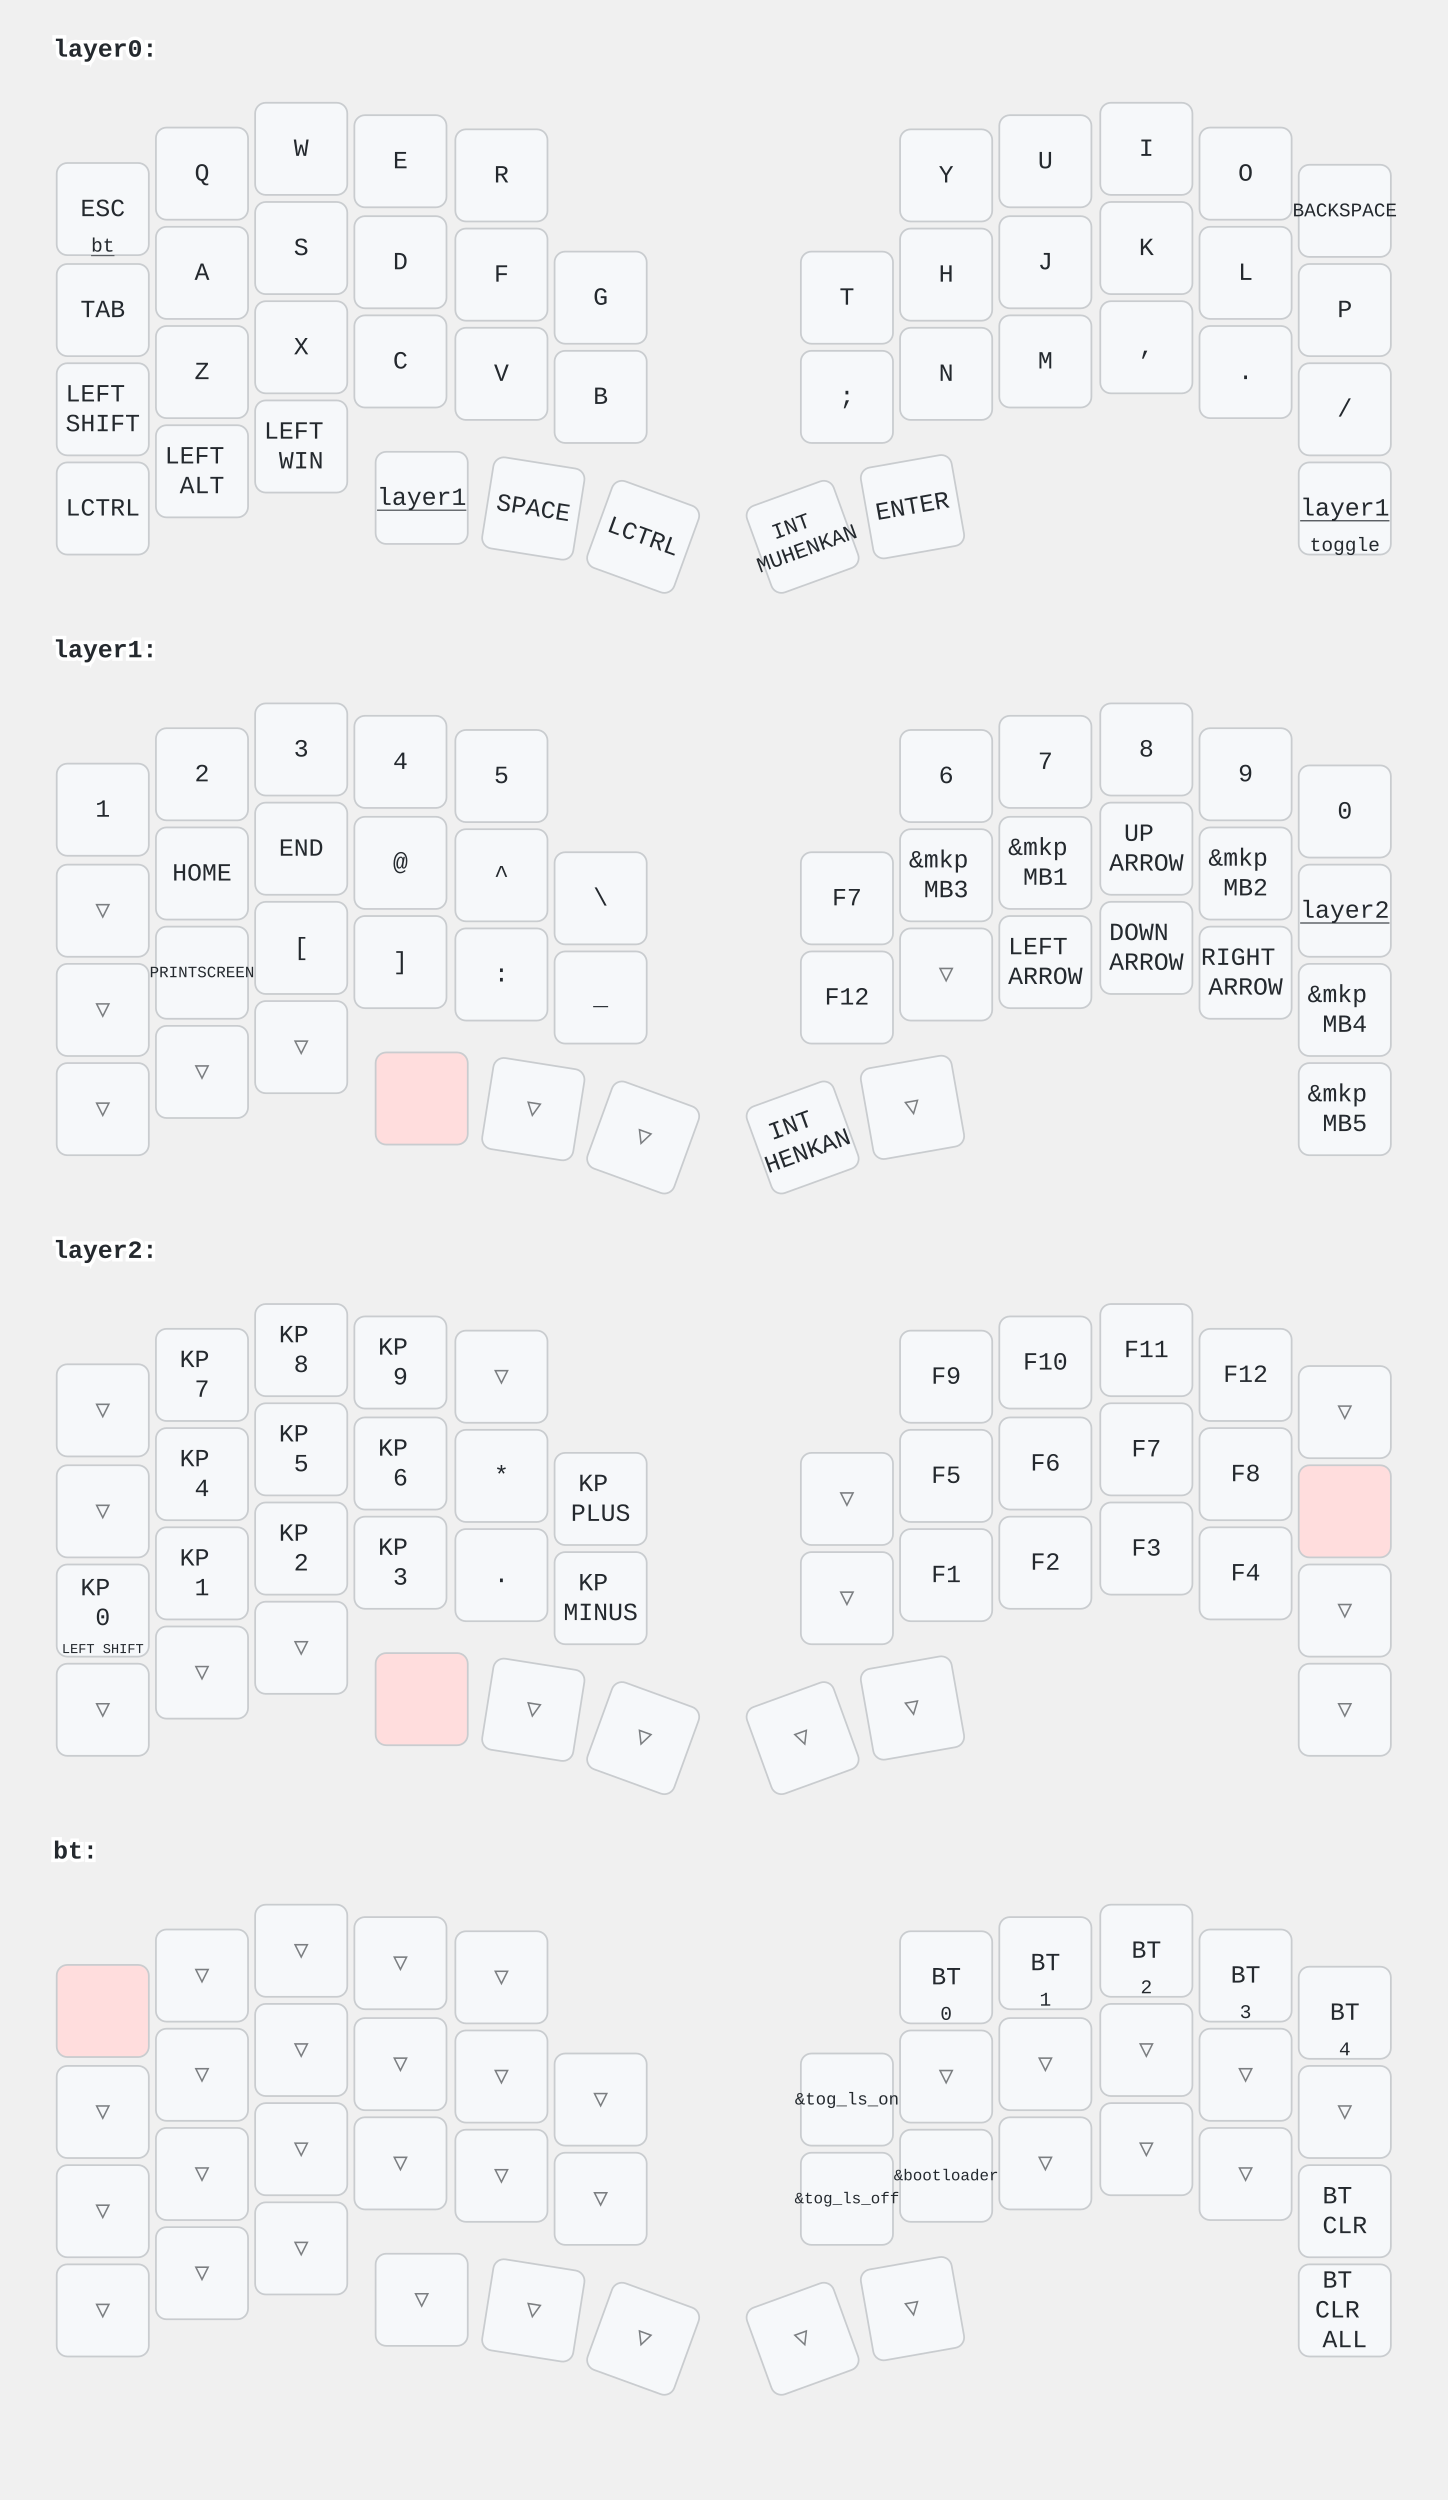
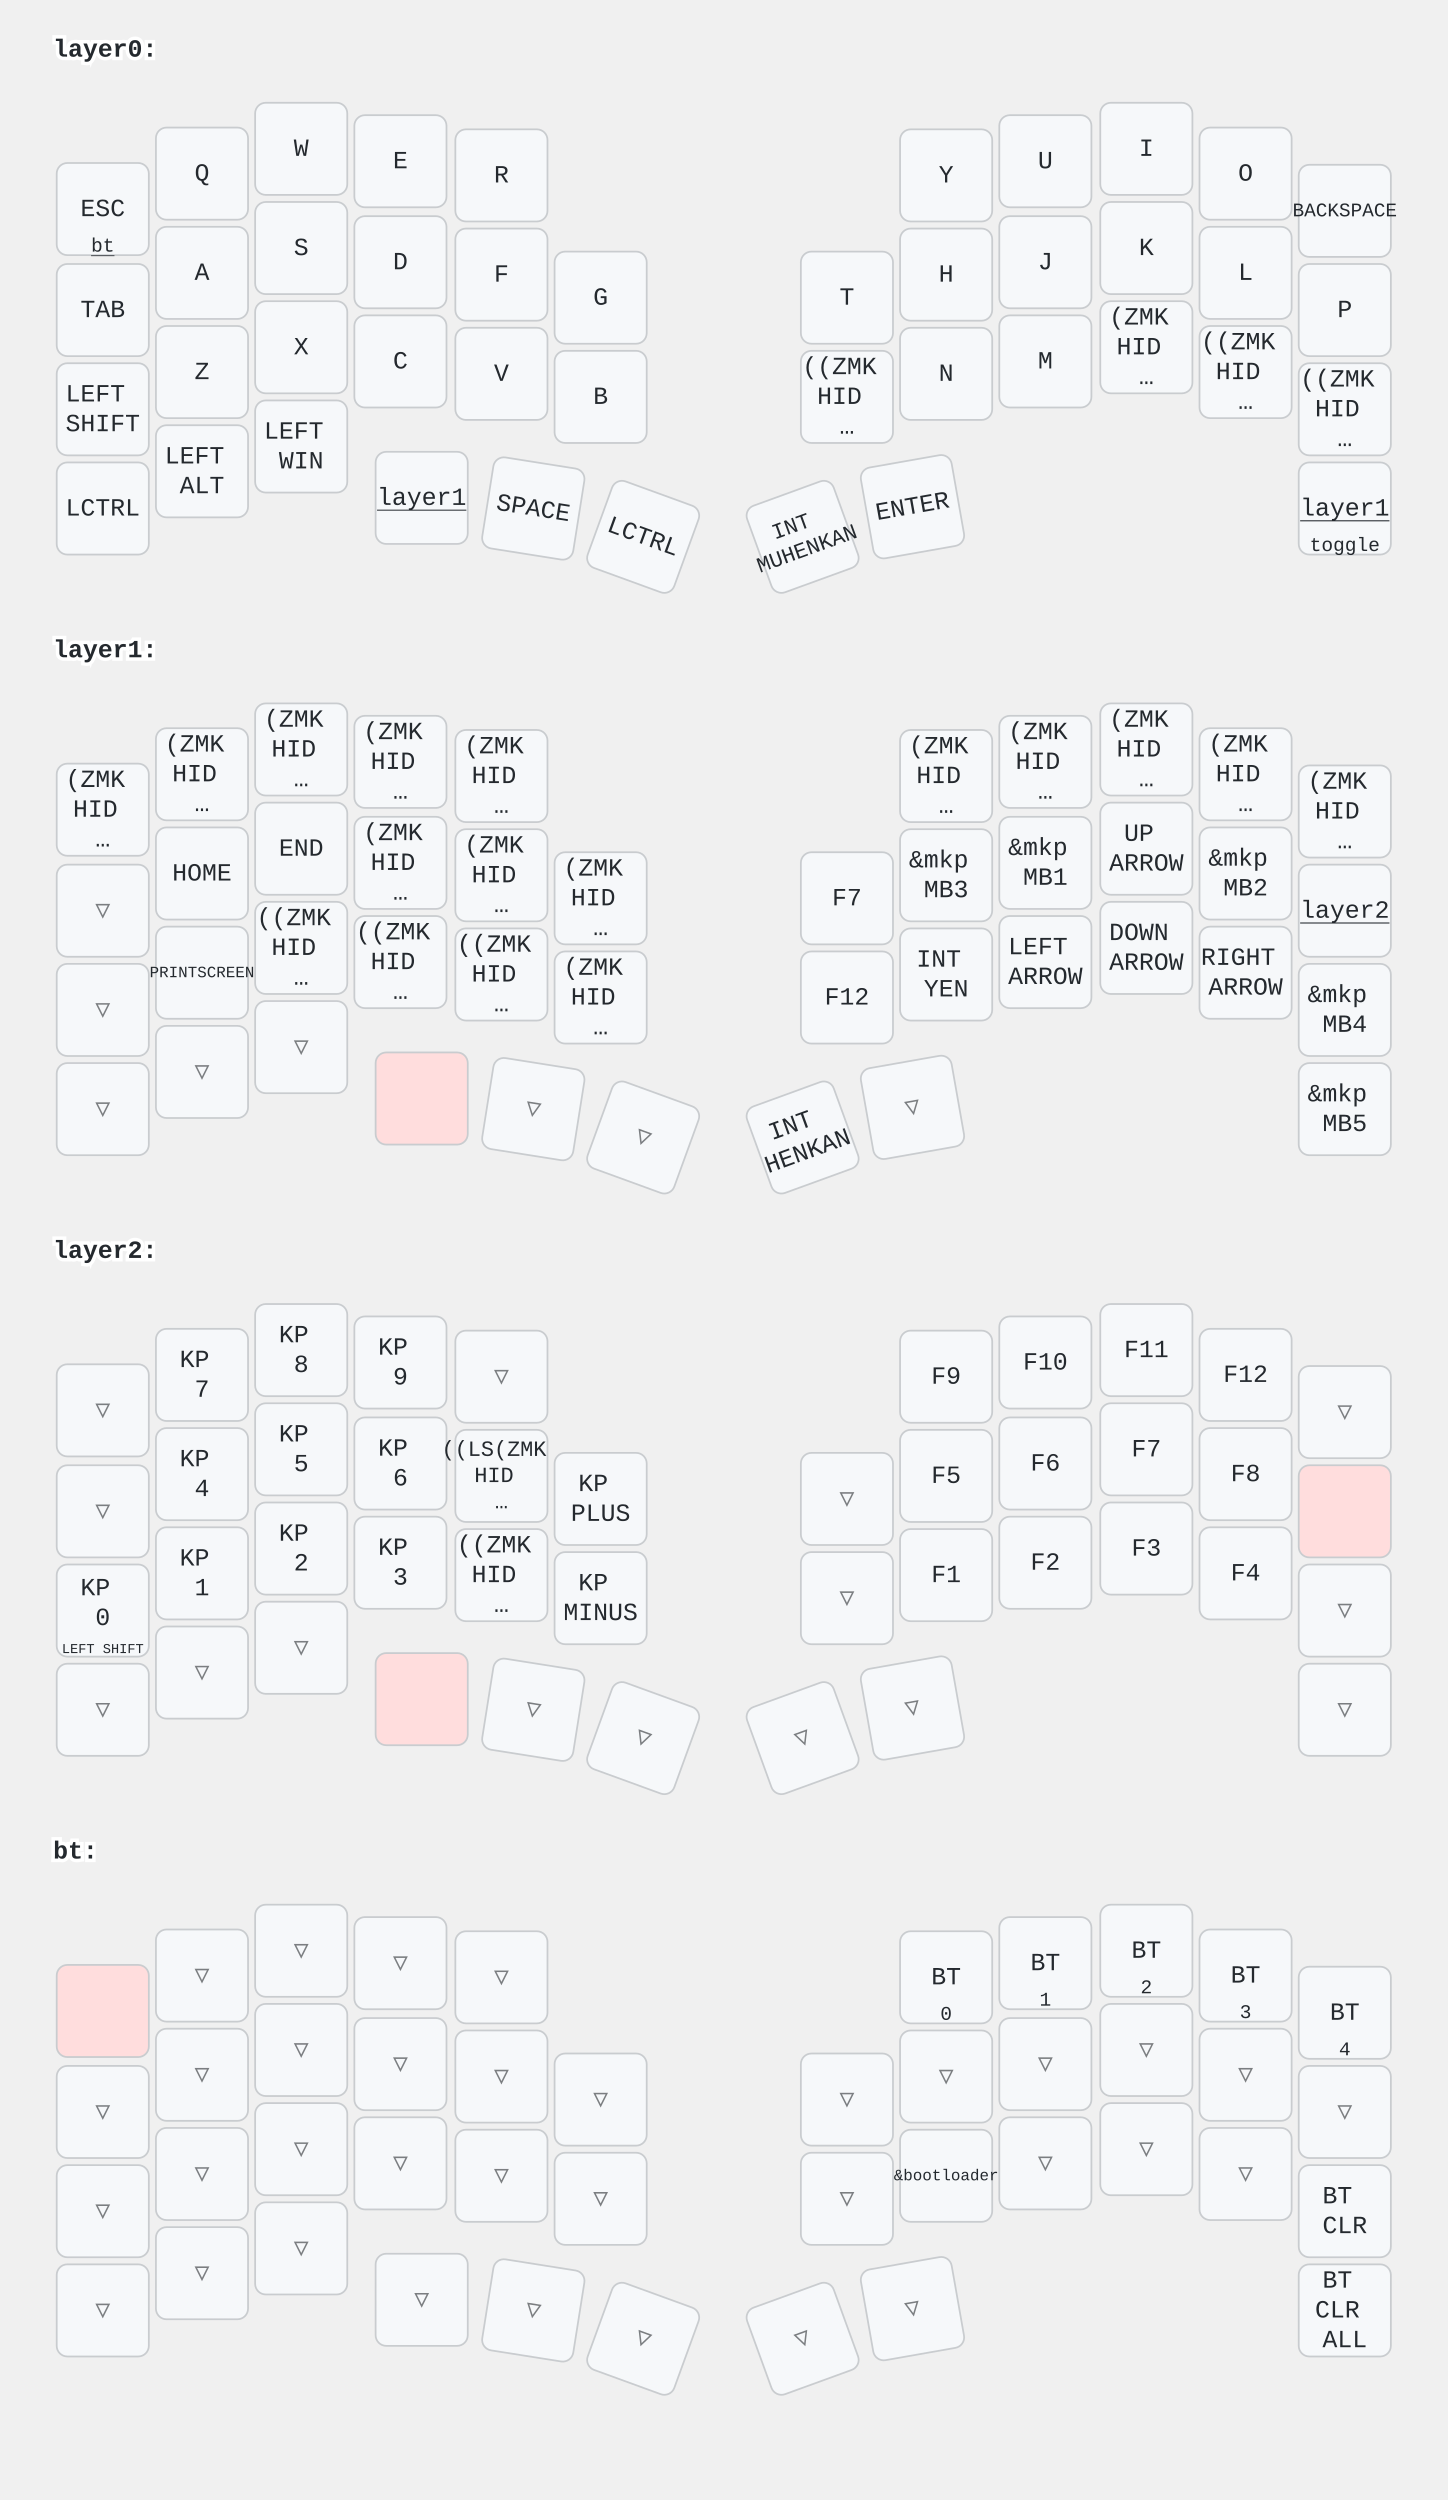
<svg xmlns="http://www.w3.org/2000/svg" width="817" height="1411" viewBox="0 0 817 1411" class="keymap">
  <style>/* inherit to force styles through use tags */
svg path {
    fill: inherit;
}

/* font and background color specifications */
svg.keymap {
    font-family: SFMono-Regular,Consolas,Liberation Mono,Menlo,monospace;
    font-size: 14px;
    font-kerning: normal;
    text-rendering: optimizeLegibility;
    fill: #24292e;
}

/* default key styling */
rect.key {
    fill: #f6f8fa;
}

rect.key, rect.combo {
    stroke: #c9cccf;
    stroke-width: 1;
}

/* default key side styling, only used is draw_key_sides is set */
rect.side {
    filter: brightness(90%);
}

/* color accent for combo boxes */
rect.combo, rect.combo-separate {
    fill: #cdf;
}

/* color accent for held keys */
rect.held, rect.combo.held {
    fill: #fdd;
}

/* color accent for ghost (optional) keys */
rect.ghost, rect.combo.ghost {
    stroke-dasharray: 4, 4;
    stroke-width: 2;
}

text {
    text-anchor: middle;
    dominant-baseline: middle;
}

/* styling for layer labels */
text.label {
    font-weight: bold;
    text-anchor: start;
    stroke: white;
    stroke-width: 4;
    paint-order: stroke;
}

/* styling for optional footer */
text.footer {
    text-anchor: end;
    dominant-baseline: auto;
    stroke: white;
    stroke-width: 4;
    paint-order: stroke;
}

/* styling for combo tap, and key non-tap label text */
text.combo, text.hold, text.shifted, text.left, text.right, text.tl, text.tr, text.bl, text.br {
    font-size: 11px;
}

text.hold, text.bl, text.br {
    text-anchor: middle;
    dominant-baseline: auto;
}

text.shifted, text.tl, text.tr {
    text-anchor: middle;
    dominant-baseline: hanging;
}

text.left, text.tl, text.bl {
    text-anchor: start;
}

text.right, text.tr, text.br {
    text-anchor: end;
}

text.layer-activator {
    text-decoration: underline;
}

/* styling for hold/shifted label text in combo box */
text.combo.hold, text.combo.shifted, text.combo.left, text.combo.right {
    font-size: 8px;
}

/* lighter symbol for transparent keys */
text.trans {
    fill: #7b7e81;
}

/* styling for combo dendrons */
path.combo {
    stroke-width: 1;
    stroke: gray;
    fill: none;
}

/* Start Tabler Icons Cleanup */
/* cannot use height/width with glyphs */
.icon-tabler &gt; path {
    fill: inherit;
    stroke: inherit;
    stroke-width: 2;
}
/* hide tabler's default box */
.icon-tabler &gt; path[stroke="none"][fill="none"] {
    visibility: hidden;
}
/* End Tabler Icons Cleanup */
</style>
  <g transform="translate(30, 0)" class="layer-layer0">
    <text x="0" y="28" class="label" id="layer0">layer0:</text>
    <g transform="translate(0, 56)">
      <g transform="translate(28, 62)" class="key keypos-0">
        <rect rx="6" ry="6" x="-26" y="-26" width="52" height="52" class="key" />
        <text x="0" y="0" class="key tap">ESC</text>
        <a href="#bt">
          <text x="0" y="24" class="key hold layer-activator">bt</text>
        </a>
      </g>
      <g transform="translate(84, 42)" class="key keypos-1">
        <rect rx="6" ry="6" x="-26" y="-26" width="52" height="52" class="key" />
        <text x="0" y="0" class="key tap">Q</text>
      </g>
      <g transform="translate(140, 28)" class="key keypos-2">
        <rect rx="6" ry="6" x="-26" y="-26" width="52" height="52" class="key" />
        <text x="0" y="0" class="key tap">W</text>
      </g>
      <g transform="translate(196, 35)" class="key keypos-3">
        <rect rx="6" ry="6" x="-26" y="-26" width="52" height="52" class="key" />
        <text x="0" y="0" class="key tap">E</text>
      </g>
      <g transform="translate(253, 43)" class="key keypos-4">
        <rect rx="6" ry="6" x="-26" y="-26" width="52" height="52" class="key" />
        <text x="0" y="0" class="key tap">R</text>
      </g>
      <g transform="translate(504, 43)" class="key keypos-5">
        <rect rx="6" ry="6" x="-26" y="-26" width="52" height="52" class="key" />
        <text x="0" y="0" class="key tap">Y</text>
      </g>
      <g transform="translate(560, 35)" class="key keypos-6">
        <rect rx="6" ry="6" x="-26" y="-26" width="52" height="52" class="key" />
        <text x="0" y="0" class="key tap">U</text>
      </g>
      <g transform="translate(617, 28)" class="key keypos-7">
        <rect rx="6" ry="6" x="-26" y="-26" width="52" height="52" class="key" />
        <text x="0" y="0" class="key tap">I</text>
      </g>
      <g transform="translate(673, 42)" class="key keypos-8">
        <rect rx="6" ry="6" x="-26" y="-26" width="52" height="52" class="key" />
        <text x="0" y="0" class="key tap">O</text>
      </g>
      <g transform="translate(729, 63)" class="key keypos-9">
        <rect rx="6" ry="6" x="-26" y="-26" width="52" height="52" class="key" />
        <text x="0" y="0" class="key tap">
          <tspan style="font-size: 78%">BACKSPACE</tspan>
        </text>
      </g>
      <g transform="translate(28, 119)" class="key keypos-10">
        <rect rx="6" ry="6" x="-26" y="-26" width="52" height="52" class="key" />
        <text x="0" y="0" class="key tap">TAB</text>
      </g>
      <g transform="translate(84, 98)" class="key keypos-11">
        <rect rx="6" ry="6" x="-26" y="-26" width="52" height="52" class="key" />
        <text x="0" y="0" class="key tap">A</text>
      </g>
      <g transform="translate(140, 84)" class="key keypos-12">
        <rect rx="6" ry="6" x="-26" y="-26" width="52" height="52" class="key" />
        <text x="0" y="0" class="key tap">S</text>
      </g>
      <g transform="translate(196, 92)" class="key keypos-13">
        <rect rx="6" ry="6" x="-26" y="-26" width="52" height="52" class="key" />
        <text x="0" y="0" class="key tap">D</text>
      </g>
      <g transform="translate(253, 99)" class="key keypos-14">
        <rect rx="6" ry="6" x="-26" y="-26" width="52" height="52" class="key" />
        <text x="0" y="0" class="key tap">F</text>
      </g>
      <g transform="translate(309, 112)" class="key keypos-15">
        <rect rx="6" ry="6" x="-26" y="-26" width="52" height="52" class="key" />
        <text x="0" y="0" class="key tap">G</text>
      </g>
      <g transform="translate(448, 112)" class="key keypos-16">
        <rect rx="6" ry="6" x="-26" y="-26" width="52" height="52" class="key" />
        <text x="0" y="0" class="key tap">T</text>
      </g>
      <g transform="translate(504, 99)" class="key keypos-17">
        <rect rx="6" ry="6" x="-26" y="-26" width="52" height="52" class="key" />
        <text x="0" y="0" class="key tap">H</text>
      </g>
      <g transform="translate(560, 92)" class="key keypos-18">
        <rect rx="6" ry="6" x="-26" y="-26" width="52" height="52" class="key" />
        <text x="0" y="0" class="key tap">J</text>
      </g>
      <g transform="translate(617, 84)" class="key keypos-19">
        <rect rx="6" ry="6" x="-26" y="-26" width="52" height="52" class="key" />
        <text x="0" y="0" class="key tap">K</text>
      </g>
      <g transform="translate(673, 98)" class="key keypos-20">
        <rect rx="6" ry="6" x="-26" y="-26" width="52" height="52" class="key" />
        <text x="0" y="0" class="key tap">L</text>
      </g>
      <g transform="translate(729, 119)" class="key keypos-21">
        <rect rx="6" ry="6" x="-26" y="-26" width="52" height="52" class="key" />
        <text x="0" y="0" class="key tap">P</text>
      </g>
      <g transform="translate(28, 175)" class="key keypos-22">
        <rect rx="6" ry="6" x="-26" y="-26" width="52" height="52" class="key" />
        <text x="0" y="0" class="key tap">
          <tspan x="0" dy="-0.6em">LEFT</tspan>
          <tspan x="0" dy="1.2em">SHIFT</tspan>
        </text>
      </g>
      <g transform="translate(84, 154)" class="key keypos-23">
        <rect rx="6" ry="6" x="-26" y="-26" width="52" height="52" class="key" />
        <text x="0" y="0" class="key tap">Z</text>
      </g>
      <g transform="translate(140, 140)" class="key keypos-24">
        <rect rx="6" ry="6" x="-26" y="-26" width="52" height="52" class="key" />
        <text x="0" y="0" class="key tap">X</text>
      </g>
      <g transform="translate(196, 148)" class="key keypos-25">
        <rect rx="6" ry="6" x="-26" y="-26" width="52" height="52" class="key" />
        <text x="0" y="0" class="key tap">C</text>
      </g>
      <g transform="translate(253, 155)" class="key keypos-26">
        <rect rx="6" ry="6" x="-26" y="-26" width="52" height="52" class="key" />
        <text x="0" y="0" class="key tap">V</text>
      </g>
      <g transform="translate(309, 168)" class="key keypos-27">
        <rect rx="6" ry="6" x="-26" y="-26" width="52" height="52" class="key" />
        <text x="0" y="0" class="key tap">B</text>
      </g>
      <g transform="translate(448, 168)" class="key keypos-28">
        <rect rx="6" ry="6" x="-26" y="-26" width="52" height="52" class="key" />
-         <text x="0" y="0" class="key tap">;</text>
+         <text x="0" y="0" class="key tap">
+           <tspan x="0" dy="-1.2em">((ZMK</tspan>
+           <tspan x="0" dy="1.2em">HID</tspan>
+           <tspan x="0" dy="1.2em">…</tspan>
+         </text>
      </g>
      <g transform="translate(504, 155)" class="key keypos-29">
        <rect rx="6" ry="6" x="-26" y="-26" width="52" height="52" class="key" />
        <text x="0" y="0" class="key tap">N</text>
      </g>
      <g transform="translate(560, 148)" class="key keypos-30">
        <rect rx="6" ry="6" x="-26" y="-26" width="52" height="52" class="key" />
        <text x="0" y="0" class="key tap">M</text>
      </g>
      <g transform="translate(617, 140)" class="key keypos-31">
        <rect rx="6" ry="6" x="-26" y="-26" width="52" height="52" class="key" />
-         <text x="0" y="0" class="key tap">,</text>
+         <text x="0" y="0" class="key tap">
+           <tspan x="0" dy="-1.2em">(ZMK</tspan>
+           <tspan x="0" dy="1.2em">HID</tspan>
+           <tspan x="0" dy="1.2em">…</tspan>
+         </text>
      </g>
      <g transform="translate(673, 154)" class="key keypos-32">
        <rect rx="6" ry="6" x="-26" y="-26" width="52" height="52" class="key" />
-         <text x="0" y="0" class="key tap">.</text>
+         <text x="0" y="0" class="key tap">
+           <tspan x="0" dy="-1.2em">((ZMK</tspan>
+           <tspan x="0" dy="1.2em">HID</tspan>
+           <tspan x="0" dy="1.2em">…</tspan>
+         </text>
      </g>
      <g transform="translate(729, 175)" class="key keypos-33">
        <rect rx="6" ry="6" x="-26" y="-26" width="52" height="52" class="key" />
-         <text x="0" y="0" class="key tap">/</text>
+         <text x="0" y="0" class="key tap">
+           <tspan x="0" dy="-1.2em">((ZMK</tspan>
+           <tspan x="0" dy="1.2em">HID</tspan>
+           <tspan x="0" dy="1.2em">…</tspan>
+         </text>
      </g>
      <g transform="translate(28, 231)" class="key keypos-34">
        <rect rx="6" ry="6" x="-26" y="-26" width="52" height="52" class="key" />
        <text x="0" y="0" class="key tap">LCTRL</text>
      </g>
      <g transform="translate(84, 210)" class="key keypos-35">
        <rect rx="6" ry="6" x="-26" y="-26" width="52" height="52" class="key" />
        <text x="0" y="0" class="key tap">
          <tspan x="0" dy="-0.6em">LEFT</tspan>
          <tspan x="0" dy="1.2em">ALT</tspan>
        </text>
      </g>
      <g transform="translate(140, 196)" class="key keypos-36">
        <rect rx="6" ry="6" x="-26" y="-26" width="52" height="52" class="key" />
        <text x="0" y="0" class="key tap">
          <tspan x="0" dy="-0.6em">LEFT</tspan>
          <tspan x="0" dy="1.2em">WIN</tspan>
        </text>
      </g>
      <g transform="translate(208, 225)" class="key keypos-37">
        <rect rx="6" ry="6" x="-26" y="-26" width="52" height="52" class="key" />
        <a href="#layer1">
          <text x="0" y="0" class="key tap layer-activator">layer1</text>
        </a>
      </g>
      <g transform="translate(271, 231) rotate(9.0)" class="key keypos-38">
        <rect rx="6" ry="6" x="-26" y="-26" width="52" height="52" class="key" />
        <text x="0" y="0" class="key tap">SPACE</text>
      </g>
      <g transform="translate(333, 247) rotate(20.0)" class="key keypos-39">
        <rect rx="6" ry="6" x="-26" y="-26" width="52" height="52" class="key" />
        <text x="0" y="0" class="key tap">LCTRL</text>
      </g>
      <g transform="translate(423, 247) rotate(-20.0)" class="key keypos-40">
        <rect rx="6" ry="6" x="-26" y="-26" width="52" height="52" class="key" />
        <text x="0" y="0" class="key tap">
          <tspan x="0" dy="-0.6em" style="font-size: 88%">INT</tspan>
          <tspan x="0" dy="1.2em" style="font-size: 88%">MUHENKAN</tspan>
        </text>
      </g>
      <g transform="translate(485, 230) rotate(-10.0)" class="key keypos-41">
        <rect rx="6" ry="6" x="-26" y="-26" width="52" height="52" class="key" />
        <text x="0" y="0" class="key tap">ENTER</text>
      </g>
      <g transform="translate(729, 231)" class="key keypos-42">
        <rect rx="6" ry="6" x="-26" y="-26" width="52" height="52" class="key" />
        <a href="#layer1">
          <text x="0" y="0" class="key tap layer-activator">layer1</text>
        </a>
        <text x="0" y="24" class="key hold">toggle</text>
      </g>
    </g>
  </g>
  <g transform="translate(30, 339)" class="layer-layer1">
    <text x="0" y="28" class="label" id="layer1">layer1:</text>
    <g transform="translate(0, 56)">
      <g transform="translate(28, 62)" class="key keypos-0">
        <rect rx="6" ry="6" x="-26" y="-26" width="52" height="52" class="key" />
-         <text x="0" y="0" class="key tap">1</text>
+         <text x="0" y="0" class="key tap">
+           <tspan x="0" dy="-1.2em">(ZMK</tspan>
+           <tspan x="0" dy="1.2em">HID</tspan>
+           <tspan x="0" dy="1.2em">…</tspan>
+         </text>
      </g>
      <g transform="translate(84, 42)" class="key keypos-1">
        <rect rx="6" ry="6" x="-26" y="-26" width="52" height="52" class="key" />
-         <text x="0" y="0" class="key tap">2</text>
+         <text x="0" y="0" class="key tap">
+           <tspan x="0" dy="-1.2em">(ZMK</tspan>
+           <tspan x="0" dy="1.2em">HID</tspan>
+           <tspan x="0" dy="1.2em">…</tspan>
+         </text>
      </g>
      <g transform="translate(140, 28)" class="key keypos-2">
        <rect rx="6" ry="6" x="-26" y="-26" width="52" height="52" class="key" />
-         <text x="0" y="0" class="key tap">3</text>
+         <text x="0" y="0" class="key tap">
+           <tspan x="0" dy="-1.2em">(ZMK</tspan>
+           <tspan x="0" dy="1.2em">HID</tspan>
+           <tspan x="0" dy="1.2em">…</tspan>
+         </text>
      </g>
      <g transform="translate(196, 35)" class="key keypos-3">
        <rect rx="6" ry="6" x="-26" y="-26" width="52" height="52" class="key" />
-         <text x="0" y="0" class="key tap">4</text>
+         <text x="0" y="0" class="key tap">
+           <tspan x="0" dy="-1.2em">(ZMK</tspan>
+           <tspan x="0" dy="1.2em">HID</tspan>
+           <tspan x="0" dy="1.2em">…</tspan>
+         </text>
      </g>
      <g transform="translate(253, 43)" class="key keypos-4">
        <rect rx="6" ry="6" x="-26" y="-26" width="52" height="52" class="key" />
-         <text x="0" y="0" class="key tap">5</text>
+         <text x="0" y="0" class="key tap">
+           <tspan x="0" dy="-1.2em">(ZMK</tspan>
+           <tspan x="0" dy="1.2em">HID</tspan>
+           <tspan x="0" dy="1.2em">…</tspan>
+         </text>
      </g>
      <g transform="translate(504, 43)" class="key keypos-5">
        <rect rx="6" ry="6" x="-26" y="-26" width="52" height="52" class="key" />
-         <text x="0" y="0" class="key tap">6</text>
+         <text x="0" y="0" class="key tap">
+           <tspan x="0" dy="-1.2em">(ZMK</tspan>
+           <tspan x="0" dy="1.2em">HID</tspan>
+           <tspan x="0" dy="1.2em">…</tspan>
+         </text>
      </g>
      <g transform="translate(560, 35)" class="key keypos-6">
        <rect rx="6" ry="6" x="-26" y="-26" width="52" height="52" class="key" />
-         <text x="0" y="0" class="key tap">7</text>
+         <text x="0" y="0" class="key tap">
+           <tspan x="0" dy="-1.2em">(ZMK</tspan>
+           <tspan x="0" dy="1.2em">HID</tspan>
+           <tspan x="0" dy="1.2em">…</tspan>
+         </text>
      </g>
      <g transform="translate(617, 28)" class="key keypos-7">
        <rect rx="6" ry="6" x="-26" y="-26" width="52" height="52" class="key" />
-         <text x="0" y="0" class="key tap">8</text>
+         <text x="0" y="0" class="key tap">
+           <tspan x="0" dy="-1.2em">(ZMK</tspan>
+           <tspan x="0" dy="1.2em">HID</tspan>
+           <tspan x="0" dy="1.2em">…</tspan>
+         </text>
      </g>
      <g transform="translate(673, 42)" class="key keypos-8">
        <rect rx="6" ry="6" x="-26" y="-26" width="52" height="52" class="key" />
-         <text x="0" y="0" class="key tap">9</text>
+         <text x="0" y="0" class="key tap">
+           <tspan x="0" dy="-1.2em">(ZMK</tspan>
+           <tspan x="0" dy="1.2em">HID</tspan>
+           <tspan x="0" dy="1.2em">…</tspan>
+         </text>
      </g>
      <g transform="translate(729, 63)" class="key keypos-9">
        <rect rx="6" ry="6" x="-26" y="-26" width="52" height="52" class="key" />
-         <text x="0" y="0" class="key tap">0</text>
+         <text x="0" y="0" class="key tap">
+           <tspan x="0" dy="-1.2em">(ZMK</tspan>
+           <tspan x="0" dy="1.2em">HID</tspan>
+           <tspan x="0" dy="1.2em">…</tspan>
+         </text>
      </g>
      <g transform="translate(28, 119)" class="key trans keypos-10">
        <rect rx="6" ry="6" x="-26" y="-26" width="52" height="52" class="key trans" />
        <text x="0" y="0" class="key trans tap">▽</text>
      </g>
      <g transform="translate(84, 98)" class="key keypos-11">
        <rect rx="6" ry="6" x="-26" y="-26" width="52" height="52" class="key" />
        <text x="0" y="0" class="key tap">HOME</text>
      </g>
      <g transform="translate(140, 84)" class="key keypos-12">
        <rect rx="6" ry="6" x="-26" y="-26" width="52" height="52" class="key" />
        <text x="0" y="0" class="key tap">END</text>
      </g>
      <g transform="translate(196, 92)" class="key keypos-13">
        <rect rx="6" ry="6" x="-26" y="-26" width="52" height="52" class="key" />
-         <text x="0" y="0" class="key tap">@</text>
+         <text x="0" y="0" class="key tap">
+           <tspan x="0" dy="-1.2em">(ZMK</tspan>
+           <tspan x="0" dy="1.2em">HID</tspan>
+           <tspan x="0" dy="1.2em">…</tspan>
+         </text>
      </g>
      <g transform="translate(253, 99)" class="key keypos-14">
        <rect rx="6" ry="6" x="-26" y="-26" width="52" height="52" class="key" />
-         <text x="0" y="0" class="key tap">^</text>
+         <text x="0" y="0" class="key tap">
+           <tspan x="0" dy="-1.2em">(ZMK</tspan>
+           <tspan x="0" dy="1.2em">HID</tspan>
+           <tspan x="0" dy="1.2em">…</tspan>
+         </text>
      </g>
      <g transform="translate(309, 112)" class="key keypos-15">
        <rect rx="6" ry="6" x="-26" y="-26" width="52" height="52" class="key" />
-         <text x="0" y="0" class="key tap">\</text>
+         <text x="0" y="0" class="key tap">
+           <tspan x="0" dy="-1.2em">(ZMK</tspan>
+           <tspan x="0" dy="1.2em">HID</tspan>
+           <tspan x="0" dy="1.2em">…</tspan>
+         </text>
      </g>
      <g transform="translate(448, 112)" class="key keypos-16">
        <rect rx="6" ry="6" x="-26" y="-26" width="52" height="52" class="key" />
        <text x="0" y="0" class="key tap">F7</text>
      </g>
      <g transform="translate(504, 99)" class="key keypos-17">
        <rect rx="6" ry="6" x="-26" y="-26" width="52" height="52" class="key" />
        <text x="0" y="0" class="key tap">
          <tspan x="0" dy="-0.6em">&amp;mkp</tspan>
          <tspan x="0" dy="1.2em">MB3</tspan>
        </text>
      </g>
      <g transform="translate(560, 92)" class="key keypos-18">
        <rect rx="6" ry="6" x="-26" y="-26" width="52" height="52" class="key" />
        <text x="0" y="0" class="key tap">
          <tspan x="0" dy="-0.6em">&amp;mkp</tspan>
          <tspan x="0" dy="1.2em">MB1</tspan>
        </text>
      </g>
      <g transform="translate(617, 84)" class="key keypos-19">
        <rect rx="6" ry="6" x="-26" y="-26" width="52" height="52" class="key" />
        <text x="0" y="0" class="key tap">
          <tspan x="0" dy="-0.6em">UP</tspan>
          <tspan x="0" dy="1.2em">ARROW</tspan>
        </text>
      </g>
      <g transform="translate(673, 98)" class="key keypos-20">
        <rect rx="6" ry="6" x="-26" y="-26" width="52" height="52" class="key" />
        <text x="0" y="0" class="key tap">
          <tspan x="0" dy="-0.6em">&amp;mkp</tspan>
          <tspan x="0" dy="1.2em">MB2</tspan>
        </text>
      </g>
      <g transform="translate(729, 119)" class="key keypos-21">
        <rect rx="6" ry="6" x="-26" y="-26" width="52" height="52" class="key" />
        <a href="#layer2">
          <text x="0" y="0" class="key tap layer-activator">layer2</text>
        </a>
      </g>
      <g transform="translate(28, 175)" class="key trans keypos-22">
        <rect rx="6" ry="6" x="-26" y="-26" width="52" height="52" class="key trans" />
        <text x="0" y="0" class="key trans tap">▽</text>
      </g>
      <g transform="translate(84, 154)" class="key keypos-23">
        <rect rx="6" ry="6" x="-26" y="-26" width="52" height="52" class="key" />
        <text x="0" y="0" class="key tap">
          <tspan style="font-size: 64%">PRINTSCREEN</tspan>
        </text>
      </g>
      <g transform="translate(140, 140)" class="key keypos-24">
        <rect rx="6" ry="6" x="-26" y="-26" width="52" height="52" class="key" />
-         <text x="0" y="0" class="key tap">[</text>
+         <text x="0" y="0" class="key tap">
+           <tspan x="0" dy="-1.2em">((ZMK</tspan>
+           <tspan x="0" dy="1.2em">HID</tspan>
+           <tspan x="0" dy="1.2em">…</tspan>
+         </text>
      </g>
      <g transform="translate(196, 148)" class="key keypos-25">
        <rect rx="6" ry="6" x="-26" y="-26" width="52" height="52" class="key" />
-         <text x="0" y="0" class="key tap">]</text>
+         <text x="0" y="0" class="key tap">
+           <tspan x="0" dy="-1.2em">((ZMK</tspan>
+           <tspan x="0" dy="1.2em">HID</tspan>
+           <tspan x="0" dy="1.2em">…</tspan>
+         </text>
      </g>
      <g transform="translate(253, 155)" class="key keypos-26">
        <rect rx="6" ry="6" x="-26" y="-26" width="52" height="52" class="key" />
-         <text x="0" y="0" class="key tap">:</text>
+         <text x="0" y="0" class="key tap">
+           <tspan x="0" dy="-1.2em">((ZMK</tspan>
+           <tspan x="0" dy="1.2em">HID</tspan>
+           <tspan x="0" dy="1.2em">…</tspan>
+         </text>
      </g>
      <g transform="translate(309, 168)" class="key keypos-27">
        <rect rx="6" ry="6" x="-26" y="-26" width="52" height="52" class="key" />
-         <text x="0" y="0" class="key tap">_</text>
+         <text x="0" y="0" class="key tap">
+           <tspan x="0" dy="-1.2em">(ZMK</tspan>
+           <tspan x="0" dy="1.2em">HID</tspan>
+           <tspan x="0" dy="1.2em">…</tspan>
+         </text>
      </g>
      <g transform="translate(448, 168)" class="key keypos-28">
        <rect rx="6" ry="6" x="-26" y="-26" width="52" height="52" class="key" />
        <text x="0" y="0" class="key tap">F12</text>
      </g>
-       <g transform="translate(504, 155)" class="key trans keypos-29">
-         <rect rx="6" ry="6" x="-26" y="-26" width="52" height="52" class="key trans" />
-         <text x="0" y="0" class="key trans tap">▽</text>
+       <g transform="translate(504, 155)" class="key keypos-29">
+         <rect rx="6" ry="6" x="-26" y="-26" width="52" height="52" class="key" />
+         <text x="0" y="0" class="key tap">
+           <tspan x="0" dy="-0.6em">INT</tspan>
+           <tspan x="0" dy="1.2em">YEN</tspan>
+         </text>
      </g>
      <g transform="translate(560, 148)" class="key keypos-30">
        <rect rx="6" ry="6" x="-26" y="-26" width="52" height="52" class="key" />
        <text x="0" y="0" class="key tap">
          <tspan x="0" dy="-0.6em">LEFT</tspan>
          <tspan x="0" dy="1.2em">ARROW</tspan>
        </text>
      </g>
      <g transform="translate(617, 140)" class="key keypos-31">
        <rect rx="6" ry="6" x="-26" y="-26" width="52" height="52" class="key" />
        <text x="0" y="0" class="key tap">
          <tspan x="0" dy="-0.6em">DOWN</tspan>
          <tspan x="0" dy="1.2em">ARROW</tspan>
        </text>
      </g>
      <g transform="translate(673, 154)" class="key keypos-32">
        <rect rx="6" ry="6" x="-26" y="-26" width="52" height="52" class="key" />
        <text x="0" y="0" class="key tap">
          <tspan x="0" dy="-0.6em">RIGHT</tspan>
          <tspan x="0" dy="1.2em">ARROW</tspan>
        </text>
      </g>
      <g transform="translate(729, 175)" class="key keypos-33">
        <rect rx="6" ry="6" x="-26" y="-26" width="52" height="52" class="key" />
        <text x="0" y="0" class="key tap">
          <tspan x="0" dy="-0.6em">&amp;mkp</tspan>
          <tspan x="0" dy="1.2em">MB4</tspan>
        </text>
      </g>
      <g transform="translate(28, 231)" class="key trans keypos-34">
        <rect rx="6" ry="6" x="-26" y="-26" width="52" height="52" class="key trans" />
        <text x="0" y="0" class="key trans tap">▽</text>
      </g>
      <g transform="translate(84, 210)" class="key trans keypos-35">
        <rect rx="6" ry="6" x="-26" y="-26" width="52" height="52" class="key trans" />
        <text x="0" y="0" class="key trans tap">▽</text>
      </g>
      <g transform="translate(140, 196)" class="key trans keypos-36">
        <rect rx="6" ry="6" x="-26" y="-26" width="52" height="52" class="key trans" />
        <text x="0" y="0" class="key trans tap">▽</text>
      </g>
      <g transform="translate(208, 225)" class="key held keypos-37">
        <rect rx="6" ry="6" x="-26" y="-26" width="52" height="52" class="key held" />
      </g>
      <g transform="translate(271, 231) rotate(9.0)" class="key trans keypos-38">
        <rect rx="6" ry="6" x="-26" y="-26" width="52" height="52" class="key trans" />
        <text x="0" y="0" class="key trans tap">▽</text>
      </g>
      <g transform="translate(333, 247) rotate(20.0)" class="key trans keypos-39">
        <rect rx="6" ry="6" x="-26" y="-26" width="52" height="52" class="key trans" />
        <text x="0" y="0" class="key trans tap">▽</text>
      </g>
      <g transform="translate(423, 247) rotate(-20.0)" class="key keypos-40">
        <rect rx="6" ry="6" x="-26" y="-26" width="52" height="52" class="key" />
        <text x="0" y="0" class="key tap">
          <tspan x="0" dy="-0.6em">INT</tspan>
          <tspan x="0" dy="1.2em">HENKAN</tspan>
        </text>
      </g>
      <g transform="translate(485, 230) rotate(-10.0)" class="key trans keypos-41">
        <rect rx="6" ry="6" x="-26" y="-26" width="52" height="52" class="key trans" />
        <text x="0" y="0" class="key trans tap">▽</text>
      </g>
      <g transform="translate(729, 231)" class="key keypos-42">
        <rect rx="6" ry="6" x="-26" y="-26" width="52" height="52" class="key" />
        <text x="0" y="0" class="key tap">
          <tspan x="0" dy="-0.6em">&amp;mkp</tspan>
          <tspan x="0" dy="1.2em">MB5</tspan>
        </text>
      </g>
    </g>
  </g>
  <g transform="translate(30, 678)" class="layer-layer2">
    <text x="0" y="28" class="label" id="layer2">layer2:</text>
    <g transform="translate(0, 56)">
      <g transform="translate(28, 62)" class="key trans keypos-0">
        <rect rx="6" ry="6" x="-26" y="-26" width="52" height="52" class="key trans" />
        <text x="0" y="0" class="key trans tap">▽</text>
      </g>
      <g transform="translate(84, 42)" class="key keypos-1">
        <rect rx="6" ry="6" x="-26" y="-26" width="52" height="52" class="key" />
        <text x="0" y="0" class="key tap">
          <tspan x="0" dy="-0.6em">KP</tspan>
          <tspan x="0" dy="1.2em">7</tspan>
        </text>
      </g>
      <g transform="translate(140, 28)" class="key keypos-2">
        <rect rx="6" ry="6" x="-26" y="-26" width="52" height="52" class="key" />
        <text x="0" y="0" class="key tap">
          <tspan x="0" dy="-0.6em">KP</tspan>
          <tspan x="0" dy="1.2em">8</tspan>
        </text>
      </g>
      <g transform="translate(196, 35)" class="key keypos-3">
        <rect rx="6" ry="6" x="-26" y="-26" width="52" height="52" class="key" />
        <text x="0" y="0" class="key tap">
          <tspan x="0" dy="-0.6em">KP</tspan>
          <tspan x="0" dy="1.2em">9</tspan>
        </text>
      </g>
      <g transform="translate(253, 43)" class="key trans keypos-4">
        <rect rx="6" ry="6" x="-26" y="-26" width="52" height="52" class="key trans" />
        <text x="0" y="0" class="key trans tap">▽</text>
      </g>
      <g transform="translate(504, 43)" class="key keypos-5">
        <rect rx="6" ry="6" x="-26" y="-26" width="52" height="52" class="key" />
        <text x="0" y="0" class="key tap">F9</text>
      </g>
      <g transform="translate(560, 35)" class="key keypos-6">
        <rect rx="6" ry="6" x="-26" y="-26" width="52" height="52" class="key" />
        <text x="0" y="0" class="key tap">F10</text>
      </g>
      <g transform="translate(617, 28)" class="key keypos-7">
        <rect rx="6" ry="6" x="-26" y="-26" width="52" height="52" class="key" />
        <text x="0" y="0" class="key tap">F11</text>
      </g>
      <g transform="translate(673, 42)" class="key keypos-8">
        <rect rx="6" ry="6" x="-26" y="-26" width="52" height="52" class="key" />
        <text x="0" y="0" class="key tap">F12</text>
      </g>
      <g transform="translate(729, 63)" class="key trans keypos-9">
        <rect rx="6" ry="6" x="-26" y="-26" width="52" height="52" class="key trans" />
        <text x="0" y="0" class="key trans tap">▽</text>
      </g>
      <g transform="translate(28, 119)" class="key trans keypos-10">
        <rect rx="6" ry="6" x="-26" y="-26" width="52" height="52" class="key trans" />
        <text x="0" y="0" class="key trans tap">▽</text>
      </g>
      <g transform="translate(84, 98)" class="key keypos-11">
        <rect rx="6" ry="6" x="-26" y="-26" width="52" height="52" class="key" />
        <text x="0" y="0" class="key tap">
          <tspan x="0" dy="-0.6em">KP</tspan>
          <tspan x="0" dy="1.2em">4</tspan>
        </text>
      </g>
      <g transform="translate(140, 84)" class="key keypos-12">
        <rect rx="6" ry="6" x="-26" y="-26" width="52" height="52" class="key" />
        <text x="0" y="0" class="key tap">
          <tspan x="0" dy="-0.6em">KP</tspan>
          <tspan x="0" dy="1.2em">5</tspan>
        </text>
      </g>
      <g transform="translate(196, 92)" class="key keypos-13">
        <rect rx="6" ry="6" x="-26" y="-26" width="52" height="52" class="key" />
        <text x="0" y="0" class="key tap">
          <tspan x="0" dy="-0.6em">KP</tspan>
          <tspan x="0" dy="1.2em">6</tspan>
        </text>
      </g>
      <g transform="translate(253, 99)" class="key keypos-14">
        <rect rx="6" ry="6" x="-26" y="-26" width="52" height="52" class="key" />
-         <text x="0" y="0" class="key tap">*</text>
+         <text x="0" y="0" class="key tap">
+           <tspan x="0" dy="-1.2em" style="font-size: 88%">((LS(ZMK</tspan>
+           <tspan x="0" dy="1.2em" style="font-size: 88%">HID</tspan>
+           <tspan x="0" dy="1.2em" style="font-size: 88%">…</tspan>
+         </text>
      </g>
      <g transform="translate(309, 112)" class="key keypos-15">
        <rect rx="6" ry="6" x="-26" y="-26" width="52" height="52" class="key" />
        <text x="0" y="0" class="key tap">
          <tspan x="0" dy="-0.6em">KP</tspan>
          <tspan x="0" dy="1.2em">PLUS</tspan>
        </text>
      </g>
      <g transform="translate(448, 112)" class="key trans keypos-16">
        <rect rx="6" ry="6" x="-26" y="-26" width="52" height="52" class="key trans" />
        <text x="0" y="0" class="key trans tap">▽</text>
      </g>
      <g transform="translate(504, 99)" class="key keypos-17">
        <rect rx="6" ry="6" x="-26" y="-26" width="52" height="52" class="key" />
        <text x="0" y="0" class="key tap">F5</text>
      </g>
      <g transform="translate(560, 92)" class="key keypos-18">
        <rect rx="6" ry="6" x="-26" y="-26" width="52" height="52" class="key" />
        <text x="0" y="0" class="key tap">F6</text>
      </g>
      <g transform="translate(617, 84)" class="key keypos-19">
        <rect rx="6" ry="6" x="-26" y="-26" width="52" height="52" class="key" />
        <text x="0" y="0" class="key tap">F7</text>
      </g>
      <g transform="translate(673, 98)" class="key keypos-20">
        <rect rx="6" ry="6" x="-26" y="-26" width="52" height="52" class="key" />
        <text x="0" y="0" class="key tap">F8</text>
      </g>
      <g transform="translate(729, 119)" class="key held keypos-21">
        <rect rx="6" ry="6" x="-26" y="-26" width="52" height="52" class="key held" />
      </g>
      <g transform="translate(28, 175)" class="key keypos-22">
        <rect rx="6" ry="6" x="-26" y="-26" width="52" height="52" class="key" />
        <text x="0" y="0" class="key tap">
          <tspan x="0" dy="-0.9em">KP</tspan>
          <tspan x="0" dy="1.2em">0</tspan>
        </text>
        <text x="0" y="24" class="key hold">
          <tspan style="font-size: 70%">LEFT SHIFT</tspan>
        </text>
      </g>
      <g transform="translate(84, 154)" class="key keypos-23">
        <rect rx="6" ry="6" x="-26" y="-26" width="52" height="52" class="key" />
        <text x="0" y="0" class="key tap">
          <tspan x="0" dy="-0.6em">KP</tspan>
          <tspan x="0" dy="1.2em">1</tspan>
        </text>
      </g>
      <g transform="translate(140, 140)" class="key keypos-24">
        <rect rx="6" ry="6" x="-26" y="-26" width="52" height="52" class="key" />
        <text x="0" y="0" class="key tap">
          <tspan x="0" dy="-0.6em">KP</tspan>
          <tspan x="0" dy="1.2em">2</tspan>
        </text>
      </g>
      <g transform="translate(196, 148)" class="key keypos-25">
        <rect rx="6" ry="6" x="-26" y="-26" width="52" height="52" class="key" />
        <text x="0" y="0" class="key tap">
          <tspan x="0" dy="-0.6em">KP</tspan>
          <tspan x="0" dy="1.2em">3</tspan>
        </text>
      </g>
      <g transform="translate(253, 155)" class="key keypos-26">
        <rect rx="6" ry="6" x="-26" y="-26" width="52" height="52" class="key" />
-         <text x="0" y="0" class="key tap">.</text>
+         <text x="0" y="0" class="key tap">
+           <tspan x="0" dy="-1.2em">((ZMK</tspan>
+           <tspan x="0" dy="1.2em">HID</tspan>
+           <tspan x="0" dy="1.2em">…</tspan>
+         </text>
      </g>
      <g transform="translate(309, 168)" class="key keypos-27">
        <rect rx="6" ry="6" x="-26" y="-26" width="52" height="52" class="key" />
        <text x="0" y="0" class="key tap">
          <tspan x="0" dy="-0.6em">KP</tspan>
          <tspan x="0" dy="1.2em">MINUS</tspan>
        </text>
      </g>
      <g transform="translate(448, 168)" class="key trans keypos-28">
        <rect rx="6" ry="6" x="-26" y="-26" width="52" height="52" class="key trans" />
        <text x="0" y="0" class="key trans tap">▽</text>
      </g>
      <g transform="translate(504, 155)" class="key keypos-29">
        <rect rx="6" ry="6" x="-26" y="-26" width="52" height="52" class="key" />
        <text x="0" y="0" class="key tap">F1</text>
      </g>
      <g transform="translate(560, 148)" class="key keypos-30">
        <rect rx="6" ry="6" x="-26" y="-26" width="52" height="52" class="key" />
        <text x="0" y="0" class="key tap">F2</text>
      </g>
      <g transform="translate(617, 140)" class="key keypos-31">
        <rect rx="6" ry="6" x="-26" y="-26" width="52" height="52" class="key" />
        <text x="0" y="0" class="key tap">F3</text>
      </g>
      <g transform="translate(673, 154)" class="key keypos-32">
        <rect rx="6" ry="6" x="-26" y="-26" width="52" height="52" class="key" />
        <text x="0" y="0" class="key tap">F4</text>
      </g>
      <g transform="translate(729, 175)" class="key trans keypos-33">
        <rect rx="6" ry="6" x="-26" y="-26" width="52" height="52" class="key trans" />
        <text x="0" y="0" class="key trans tap">▽</text>
      </g>
      <g transform="translate(28, 231)" class="key trans keypos-34">
        <rect rx="6" ry="6" x="-26" y="-26" width="52" height="52" class="key trans" />
        <text x="0" y="0" class="key trans tap">▽</text>
      </g>
      <g transform="translate(84, 210)" class="key trans keypos-35">
        <rect rx="6" ry="6" x="-26" y="-26" width="52" height="52" class="key trans" />
        <text x="0" y="0" class="key trans tap">▽</text>
      </g>
      <g transform="translate(140, 196)" class="key trans keypos-36">
        <rect rx="6" ry="6" x="-26" y="-26" width="52" height="52" class="key trans" />
        <text x="0" y="0" class="key trans tap">▽</text>
      </g>
      <g transform="translate(208, 225)" class="key held keypos-37">
        <rect rx="6" ry="6" x="-26" y="-26" width="52" height="52" class="key held" />
      </g>
      <g transform="translate(271, 231) rotate(9.0)" class="key trans keypos-38">
        <rect rx="6" ry="6" x="-26" y="-26" width="52" height="52" class="key trans" />
        <text x="0" y="0" class="key trans tap">▽</text>
      </g>
      <g transform="translate(333, 247) rotate(20.0)" class="key trans keypos-39">
        <rect rx="6" ry="6" x="-26" y="-26" width="52" height="52" class="key trans" />
        <text x="0" y="0" class="key trans tap">▽</text>
      </g>
      <g transform="translate(423, 247) rotate(-20.0)" class="key trans keypos-40">
        <rect rx="6" ry="6" x="-26" y="-26" width="52" height="52" class="key trans" />
        <text x="0" y="0" class="key trans tap">▽</text>
      </g>
      <g transform="translate(485, 230) rotate(-10.0)" class="key trans keypos-41">
        <rect rx="6" ry="6" x="-26" y="-26" width="52" height="52" class="key trans" />
        <text x="0" y="0" class="key trans tap">▽</text>
      </g>
      <g transform="translate(729, 231)" class="key trans keypos-42">
        <rect rx="6" ry="6" x="-26" y="-26" width="52" height="52" class="key trans" />
        <text x="0" y="0" class="key trans tap">▽</text>
      </g>
    </g>
  </g>
  <g transform="translate(30, 1017)" class="layer-bt">
    <text x="0" y="28" class="label" id="bt">bt:</text>
    <g transform="translate(0, 56)">
      <g transform="translate(28, 62)" class="key held keypos-0">
        <rect rx="6" ry="6" x="-26" y="-26" width="52" height="52" class="key held" />
      </g>
      <g transform="translate(84, 42)" class="key trans keypos-1">
        <rect rx="6" ry="6" x="-26" y="-26" width="52" height="52" class="key trans" />
        <text x="0" y="0" class="key trans tap">▽</text>
      </g>
      <g transform="translate(140, 28)" class="key trans keypos-2">
        <rect rx="6" ry="6" x="-26" y="-26" width="52" height="52" class="key trans" />
        <text x="0" y="0" class="key trans tap">▽</text>
      </g>
      <g transform="translate(196, 35)" class="key trans keypos-3">
        <rect rx="6" ry="6" x="-26" y="-26" width="52" height="52" class="key trans" />
        <text x="0" y="0" class="key trans tap">▽</text>
      </g>
      <g transform="translate(253, 43)" class="key trans keypos-4">
        <rect rx="6" ry="6" x="-26" y="-26" width="52" height="52" class="key trans" />
        <text x="0" y="0" class="key trans tap">▽</text>
      </g>
      <g transform="translate(504, 43)" class="key keypos-5">
        <rect rx="6" ry="6" x="-26" y="-26" width="52" height="52" class="key" />
        <text x="0" y="0" class="key tap">BT</text>
        <text x="0" y="24" class="key hold">0</text>
      </g>
      <g transform="translate(560, 35)" class="key keypos-6">
        <rect rx="6" ry="6" x="-26" y="-26" width="52" height="52" class="key" />
        <text x="0" y="0" class="key tap">BT</text>
        <text x="0" y="24" class="key hold">1</text>
      </g>
      <g transform="translate(617, 28)" class="key keypos-7">
        <rect rx="6" ry="6" x="-26" y="-26" width="52" height="52" class="key" />
        <text x="0" y="0" class="key tap">BT</text>
        <text x="0" y="24" class="key hold">2</text>
      </g>
      <g transform="translate(673, 42)" class="key keypos-8">
        <rect rx="6" ry="6" x="-26" y="-26" width="52" height="52" class="key" />
        <text x="0" y="0" class="key tap">BT</text>
        <text x="0" y="24" class="key hold">3</text>
      </g>
      <g transform="translate(729, 63)" class="key keypos-9">
        <rect rx="6" ry="6" x="-26" y="-26" width="52" height="52" class="key" />
        <text x="0" y="0" class="key tap">BT</text>
        <text x="0" y="24" class="key hold">4</text>
      </g>
      <g transform="translate(28, 119)" class="key trans keypos-10">
        <rect rx="6" ry="6" x="-26" y="-26" width="52" height="52" class="key trans" />
        <text x="0" y="0" class="key trans tap">▽</text>
      </g>
      <g transform="translate(84, 98)" class="key trans keypos-11">
        <rect rx="6" ry="6" x="-26" y="-26" width="52" height="52" class="key trans" />
        <text x="0" y="0" class="key trans tap">▽</text>
      </g>
      <g transform="translate(140, 84)" class="key trans keypos-12">
        <rect rx="6" ry="6" x="-26" y="-26" width="52" height="52" class="key trans" />
        <text x="0" y="0" class="key trans tap">▽</text>
      </g>
      <g transform="translate(196, 92)" class="key trans keypos-13">
        <rect rx="6" ry="6" x="-26" y="-26" width="52" height="52" class="key trans" />
        <text x="0" y="0" class="key trans tap">▽</text>
      </g>
      <g transform="translate(253, 99)" class="key trans keypos-14">
        <rect rx="6" ry="6" x="-26" y="-26" width="52" height="52" class="key trans" />
        <text x="0" y="0" class="key trans tap">▽</text>
      </g>
      <g transform="translate(309, 112)" class="key trans keypos-15">
        <rect rx="6" ry="6" x="-26" y="-26" width="52" height="52" class="key trans" />
        <text x="0" y="0" class="key trans tap">▽</text>
      </g>
-       <g transform="translate(448, 112)" class="key keypos-16">
-         <rect rx="6" ry="6" x="-26" y="-26" width="52" height="52" class="key" />
-         <text x="0" y="0" class="key tap">
-           <tspan style="font-size: 70%">&amp;tog_ls_on</tspan>
-         </text>
+       <g transform="translate(448, 112)" class="key trans keypos-16">
+         <rect rx="6" ry="6" x="-26" y="-26" width="52" height="52" class="key trans" />
+         <text x="0" y="0" class="key trans tap">▽</text>
      </g>
      <g transform="translate(504, 99)" class="key trans keypos-17">
        <rect rx="6" ry="6" x="-26" y="-26" width="52" height="52" class="key trans" />
        <text x="0" y="0" class="key trans tap">▽</text>
      </g>
      <g transform="translate(560, 92)" class="key trans keypos-18">
        <rect rx="6" ry="6" x="-26" y="-26" width="52" height="52" class="key trans" />
        <text x="0" y="0" class="key trans tap">▽</text>
      </g>
      <g transform="translate(617, 84)" class="key trans keypos-19">
        <rect rx="6" ry="6" x="-26" y="-26" width="52" height="52" class="key trans" />
        <text x="0" y="0" class="key trans tap">▽</text>
      </g>
      <g transform="translate(673, 98)" class="key trans keypos-20">
        <rect rx="6" ry="6" x="-26" y="-26" width="52" height="52" class="key trans" />
        <text x="0" y="0" class="key trans tap">▽</text>
      </g>
      <g transform="translate(729, 119)" class="key trans keypos-21">
        <rect rx="6" ry="6" x="-26" y="-26" width="52" height="52" class="key trans" />
        <text x="0" y="0" class="key trans tap">▽</text>
      </g>
      <g transform="translate(28, 175)" class="key trans keypos-22">
        <rect rx="6" ry="6" x="-26" y="-26" width="52" height="52" class="key trans" />
        <text x="0" y="0" class="key trans tap">▽</text>
      </g>
      <g transform="translate(84, 154)" class="key trans keypos-23">
        <rect rx="6" ry="6" x="-26" y="-26" width="52" height="52" class="key trans" />
        <text x="0" y="0" class="key trans tap">▽</text>
      </g>
      <g transform="translate(140, 140)" class="key trans keypos-24">
        <rect rx="6" ry="6" x="-26" y="-26" width="52" height="52" class="key trans" />
        <text x="0" y="0" class="key trans tap">▽</text>
      </g>
      <g transform="translate(196, 148)" class="key trans keypos-25">
        <rect rx="6" ry="6" x="-26" y="-26" width="52" height="52" class="key trans" />
        <text x="0" y="0" class="key trans tap">▽</text>
      </g>
      <g transform="translate(253, 155)" class="key trans keypos-26">
        <rect rx="6" ry="6" x="-26" y="-26" width="52" height="52" class="key trans" />
        <text x="0" y="0" class="key trans tap">▽</text>
      </g>
      <g transform="translate(309, 168)" class="key trans keypos-27">
        <rect rx="6" ry="6" x="-26" y="-26" width="52" height="52" class="key trans" />
        <text x="0" y="0" class="key trans tap">▽</text>
      </g>
-       <g transform="translate(448, 168)" class="key keypos-28">
-         <rect rx="6" ry="6" x="-26" y="-26" width="52" height="52" class="key" />
-         <text x="0" y="0" class="key tap">
-           <tspan style="font-size: 64%">&amp;tog_ls_off</tspan>
-         </text>
+       <g transform="translate(448, 168)" class="key trans keypos-28">
+         <rect rx="6" ry="6" x="-26" y="-26" width="52" height="52" class="key trans" />
+         <text x="0" y="0" class="key trans tap">▽</text>
      </g>
      <g transform="translate(504, 155)" class="key keypos-29">
        <rect rx="6" ry="6" x="-26" y="-26" width="52" height="52" class="key" />
        <text x="0" y="0" class="key tap">
          <tspan style="font-size: 64%">&amp;bootloader</tspan>
        </text>
      </g>
      <g transform="translate(560, 148)" class="key trans keypos-30">
        <rect rx="6" ry="6" x="-26" y="-26" width="52" height="52" class="key trans" />
        <text x="0" y="0" class="key trans tap">▽</text>
      </g>
      <g transform="translate(617, 140)" class="key trans keypos-31">
        <rect rx="6" ry="6" x="-26" y="-26" width="52" height="52" class="key trans" />
        <text x="0" y="0" class="key trans tap">▽</text>
      </g>
      <g transform="translate(673, 154)" class="key trans keypos-32">
        <rect rx="6" ry="6" x="-26" y="-26" width="52" height="52" class="key trans" />
        <text x="0" y="0" class="key trans tap">▽</text>
      </g>
      <g transform="translate(729, 175)" class="key keypos-33">
        <rect rx="6" ry="6" x="-26" y="-26" width="52" height="52" class="key" />
        <text x="0" y="0" class="key tap">
          <tspan x="0" dy="-0.6em">BT</tspan>
          <tspan x="0" dy="1.2em">CLR</tspan>
        </text>
      </g>
      <g transform="translate(28, 231)" class="key trans keypos-34">
        <rect rx="6" ry="6" x="-26" y="-26" width="52" height="52" class="key trans" />
        <text x="0" y="0" class="key trans tap">▽</text>
      </g>
      <g transform="translate(84, 210)" class="key trans keypos-35">
        <rect rx="6" ry="6" x="-26" y="-26" width="52" height="52" class="key trans" />
        <text x="0" y="0" class="key trans tap">▽</text>
      </g>
      <g transform="translate(140, 196)" class="key trans keypos-36">
        <rect rx="6" ry="6" x="-26" y="-26" width="52" height="52" class="key trans" />
        <text x="0" y="0" class="key trans tap">▽</text>
      </g>
      <g transform="translate(208, 225)" class="key trans keypos-37">
        <rect rx="6" ry="6" x="-26" y="-26" width="52" height="52" class="key trans" />
        <text x="0" y="0" class="key trans tap">▽</text>
      </g>
      <g transform="translate(271, 231) rotate(9.0)" class="key trans keypos-38">
        <rect rx="6" ry="6" x="-26" y="-26" width="52" height="52" class="key trans" />
        <text x="0" y="0" class="key trans tap">▽</text>
      </g>
      <g transform="translate(333, 247) rotate(20.0)" class="key trans keypos-39">
        <rect rx="6" ry="6" x="-26" y="-26" width="52" height="52" class="key trans" />
        <text x="0" y="0" class="key trans tap">▽</text>
      </g>
      <g transform="translate(423, 247) rotate(-20.0)" class="key trans keypos-40">
        <rect rx="6" ry="6" x="-26" y="-26" width="52" height="52" class="key trans" />
        <text x="0" y="0" class="key trans tap">▽</text>
      </g>
      <g transform="translate(485, 230) rotate(-10.0)" class="key trans keypos-41">
        <rect rx="6" ry="6" x="-26" y="-26" width="52" height="52" class="key trans" />
        <text x="0" y="0" class="key trans tap">▽</text>
      </g>
      <g transform="translate(729, 231)" class="key keypos-42">
        <rect rx="6" ry="6" x="-26" y="-26" width="52" height="52" class="key" />
        <text x="0" y="0" class="key tap">
          <tspan x="0" dy="-1.2em">BT</tspan>
          <tspan x="0" dy="1.2em">CLR</tspan>
          <tspan x="0" dy="1.2em">ALL</tspan>
        </text>
      </g>
    </g>
  </g>
</svg>
